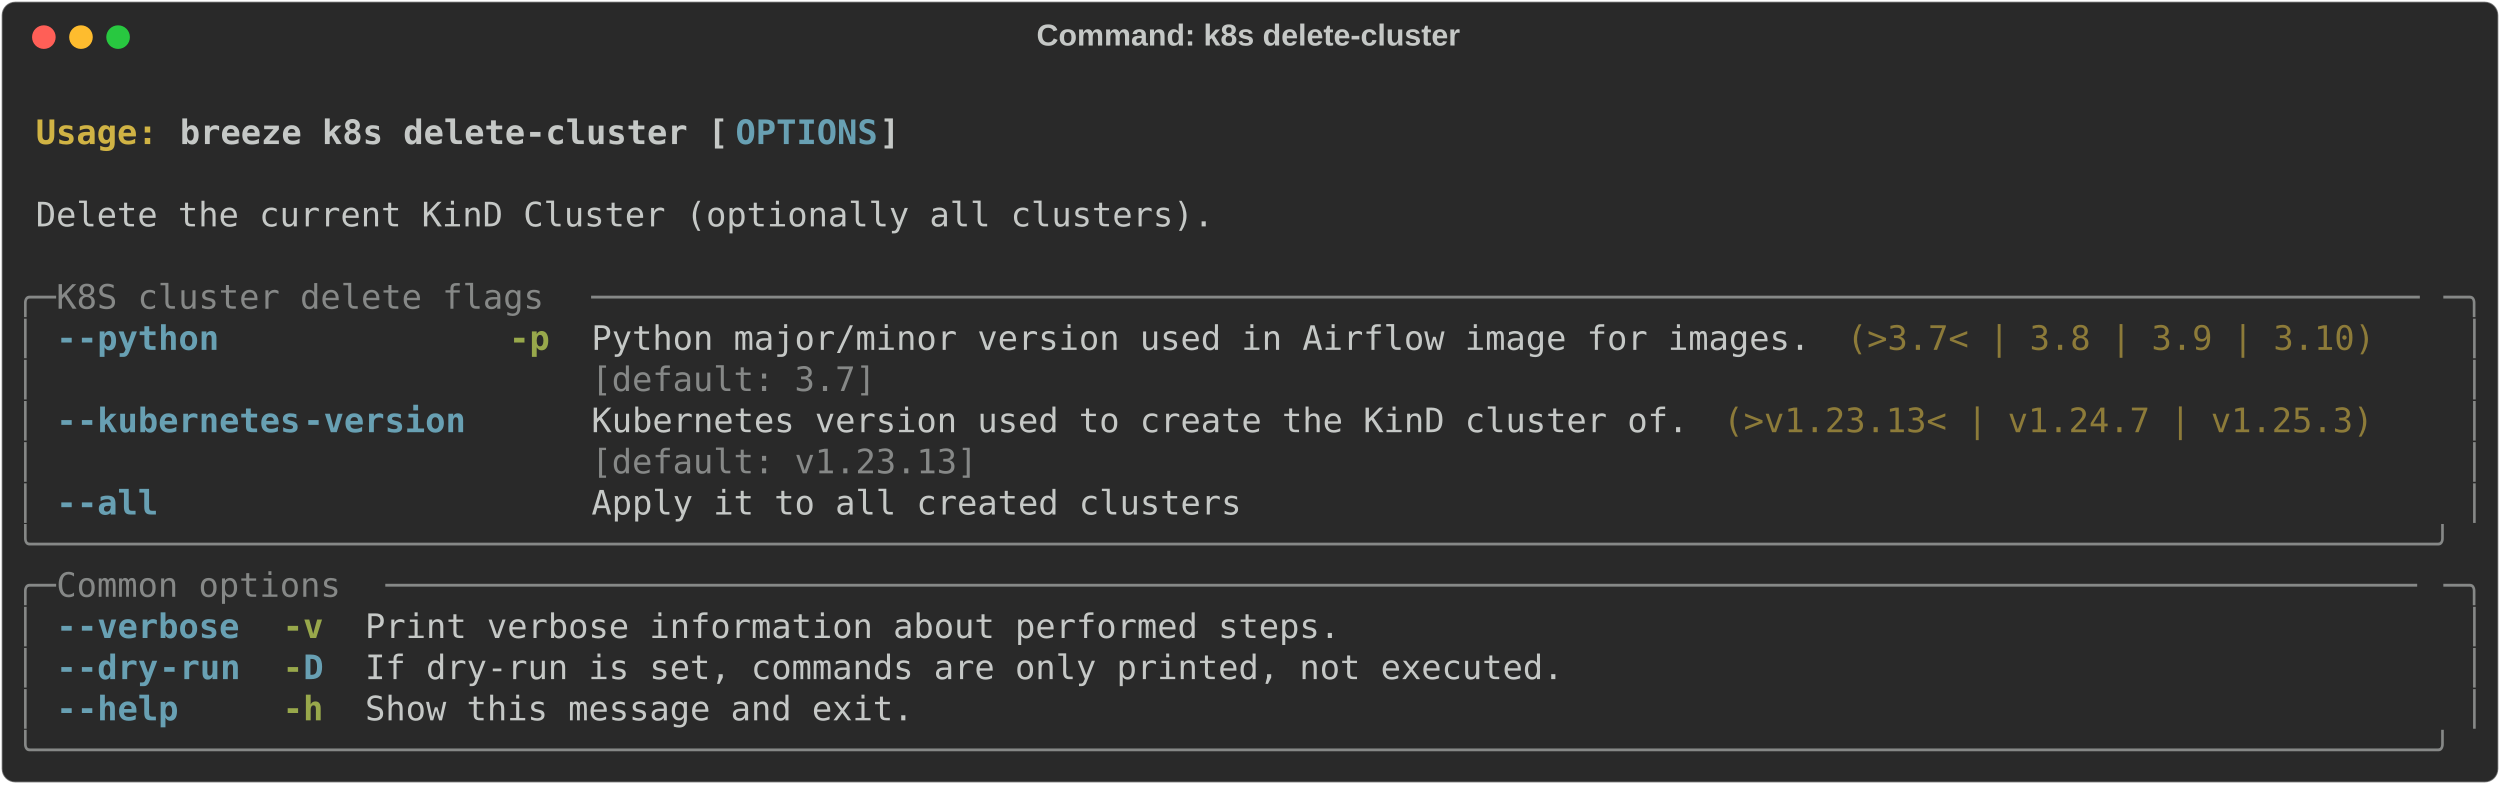
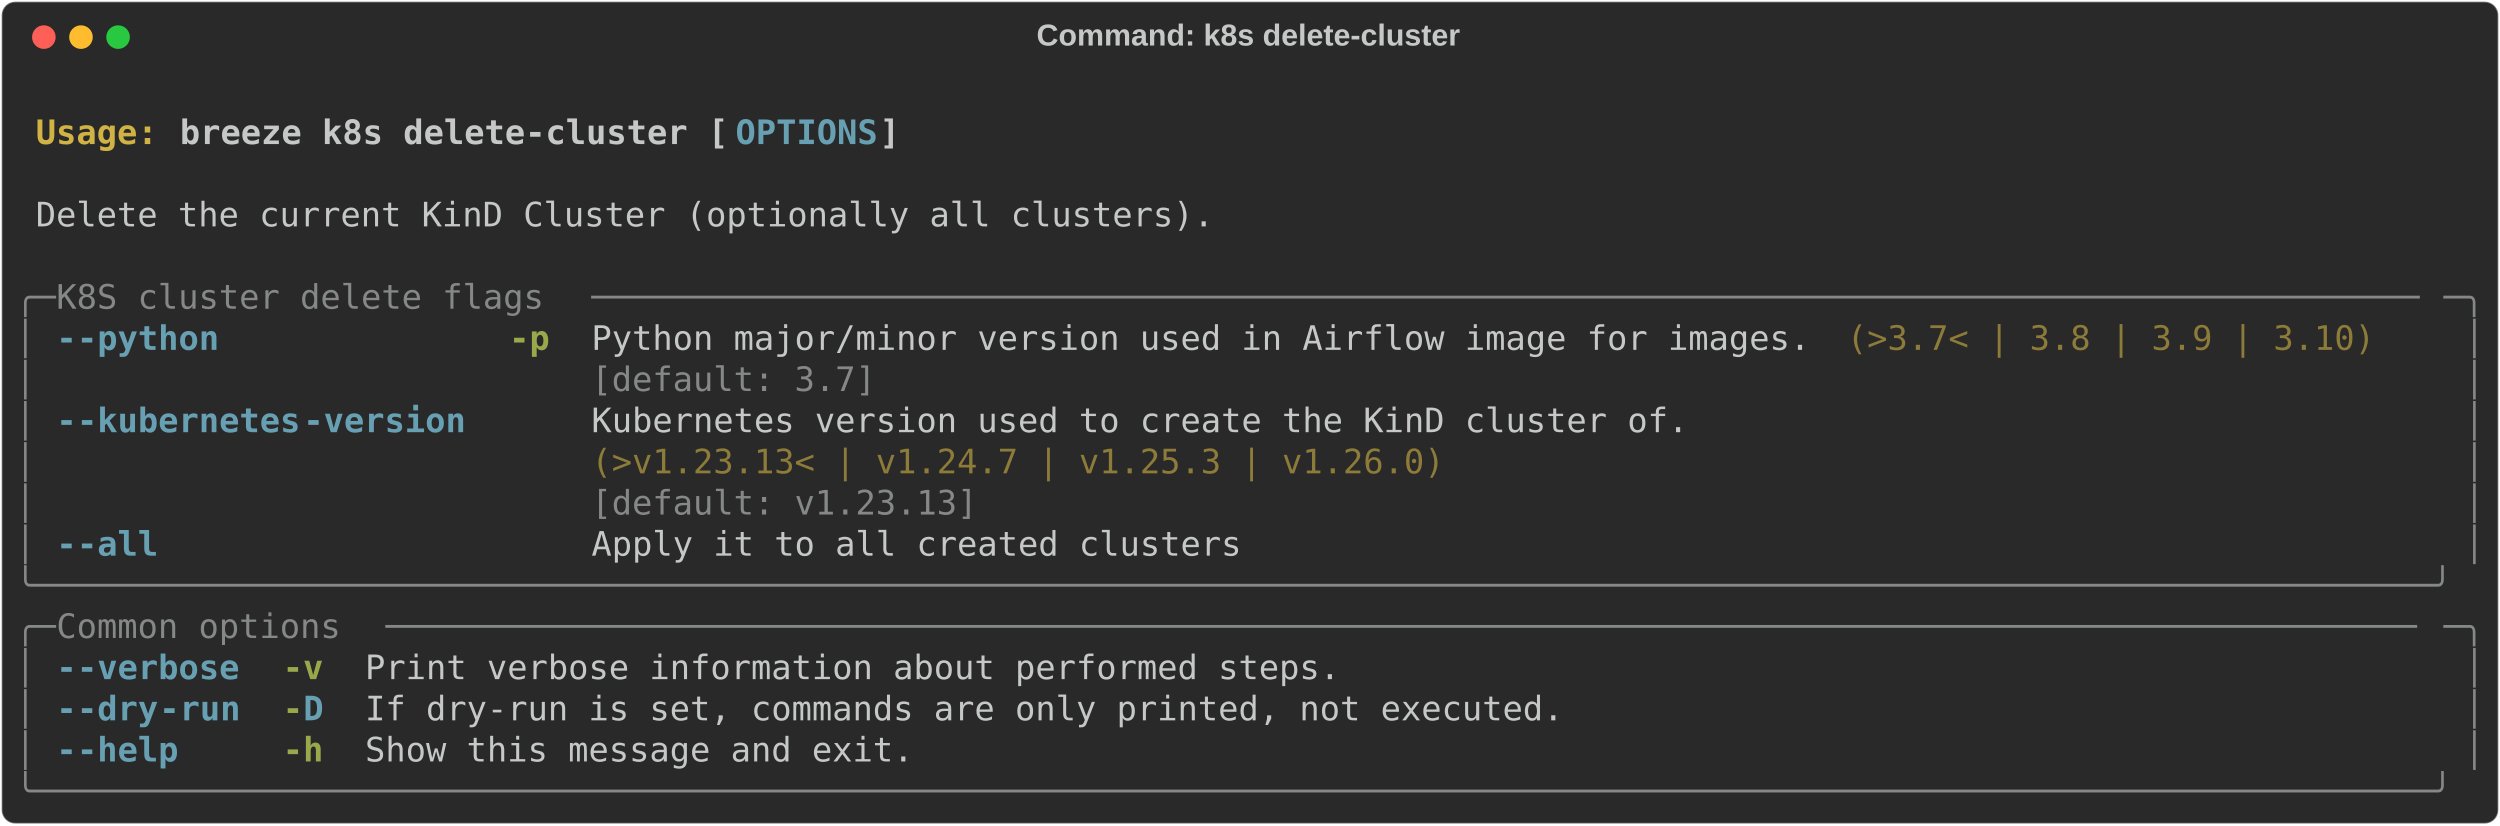
- <svg xmlns="http://www.w3.org/2000/svg" class="rich-terminal" viewBox="0 0 1482 464.8">
+ <svg xmlns="http://www.w3.org/2000/svg" class="rich-terminal" viewBox="0 0 1482 489.2">
  <style>

    @font-face {
        font-family: "Fira Code";
        src: local("FiraCode-Regular"),
                url("https://cdnjs.cloudflare.com/ajax/libs/firacode/6.2.0/woff2/FiraCode-Regular.woff2") format("woff2"),
                url("https://cdnjs.cloudflare.com/ajax/libs/firacode/6.2.0/woff/FiraCode-Regular.woff") format("woff");
        font-style: normal;
        font-weight: 400;
    }
    @font-face {
        font-family: "Fira Code";
        src: local("FiraCode-Bold"),
                url("https://cdnjs.cloudflare.com/ajax/libs/firacode/6.2.0/woff2/FiraCode-Bold.woff2") format("woff2"),
                url("https://cdnjs.cloudflare.com/ajax/libs/firacode/6.2.0/woff/FiraCode-Bold.woff") format("woff");
        font-style: bold;
        font-weight: 700;
    }

    .breeze-k8s-delete-cluster-matrix {
        font-family: Fira Code, monospace;
        font-size: 20px;
        line-height: 24.4px;
        font-variant-east-asian: full-width;
    }

    .breeze-k8s-delete-cluster-title {
        font-size: 18px;
        font-weight: bold;
        font-family: arial;
    }

    .breeze-k8s-delete-cluster-r1 { fill: #c5c8c6;font-weight: bold }
.breeze-k8s-delete-cluster-r2 { fill: #c5c8c6 }
.breeze-k8s-delete-cluster-r3 { fill: #d0b344;font-weight: bold }
.breeze-k8s-delete-cluster-r4 { fill: #68a0b3;font-weight: bold }
.breeze-k8s-delete-cluster-r5 { fill: #868887 }
.breeze-k8s-delete-cluster-r6 { fill: #98a84b;font-weight: bold }
.breeze-k8s-delete-cluster-r7 { fill: #8d7b39 }
    </style>
  <defs>
    <clipPath id="breeze-k8s-delete-cluster-clip-terminal">
-       <rect x="0" y="0" width="1463.0" height="413.8" />
+       <rect x="0" y="0" width="1463.0" height="438.2" />
    </clipPath>
    <clipPath id="breeze-k8s-delete-cluster-line-0">
      <rect x="0" y="1.5" width="1464" height="24.65" />
    </clipPath>
    <clipPath id="breeze-k8s-delete-cluster-line-1">
      <rect x="0" y="25.9" width="1464" height="24.65" />
    </clipPath>
    <clipPath id="breeze-k8s-delete-cluster-line-2">
      <rect x="0" y="50.3" width="1464" height="24.65" />
    </clipPath>
    <clipPath id="breeze-k8s-delete-cluster-line-3">
      <rect x="0" y="74.7" width="1464" height="24.65" />
    </clipPath>
    <clipPath id="breeze-k8s-delete-cluster-line-4">
      <rect x="0" y="99.1" width="1464" height="24.65" />
    </clipPath>
    <clipPath id="breeze-k8s-delete-cluster-line-5">
      <rect x="0" y="123.5" width="1464" height="24.65" />
    </clipPath>
    <clipPath id="breeze-k8s-delete-cluster-line-6">
      <rect x="0" y="147.9" width="1464" height="24.65" />
    </clipPath>
    <clipPath id="breeze-k8s-delete-cluster-line-7">
      <rect x="0" y="172.3" width="1464" height="24.65" />
    </clipPath>
    <clipPath id="breeze-k8s-delete-cluster-line-8">
      <rect x="0" y="196.7" width="1464" height="24.65" />
    </clipPath>
    <clipPath id="breeze-k8s-delete-cluster-line-9">
      <rect x="0" y="221.1" width="1464" height="24.65" />
    </clipPath>
    <clipPath id="breeze-k8s-delete-cluster-line-10">
      <rect x="0" y="245.5" width="1464" height="24.65" />
    </clipPath>
    <clipPath id="breeze-k8s-delete-cluster-line-11">
      <rect x="0" y="269.9" width="1464" height="24.65" />
    </clipPath>
    <clipPath id="breeze-k8s-delete-cluster-line-12">
      <rect x="0" y="294.3" width="1464" height="24.65" />
    </clipPath>
    <clipPath id="breeze-k8s-delete-cluster-line-13">
      <rect x="0" y="318.7" width="1464" height="24.65" />
    </clipPath>
    <clipPath id="breeze-k8s-delete-cluster-line-14">
      <rect x="0" y="343.1" width="1464" height="24.65" />
    </clipPath>
    <clipPath id="breeze-k8s-delete-cluster-line-15">
      <rect x="0" y="367.5" width="1464" height="24.65" />
    </clipPath>
+     <clipPath id="breeze-k8s-delete-cluster-line-16">
+       <rect x="0" y="391.9" width="1464" height="24.65" />
+     </clipPath>
  </defs>
-   <rect fill="#292929" stroke="rgba(255,255,255,0.35)" stroke-width="1" x="1" y="1" width="1480" height="462.8" rx="8" />
+   <rect fill="#292929" stroke="rgba(255,255,255,0.35)" stroke-width="1" x="1" y="1" width="1480" height="487.2" rx="8" />
  <text class="breeze-k8s-delete-cluster-title" fill="#c5c8c6" text-anchor="middle" x="740" y="27">Command: k8s delete-cluster</text>
  <g transform="translate(26,22)">
    <circle cx="0" cy="0" r="7" fill="#ff5f57" />
    <circle cx="22" cy="0" r="7" fill="#febc2e" />
    <circle cx="44" cy="0" r="7" fill="#28c840" />
  </g>
  <g transform="translate(9, 41)" clip-path="url(#breeze-k8s-delete-cluster-clip-terminal)">
    <g class="breeze-k8s-delete-cluster-matrix">
      <text class="breeze-k8s-delete-cluster-r2" x="1464" y="20" textLength="12.2" clip-path="url(#breeze-k8s-delete-cluster-line-0)">
</text>
      <text class="breeze-k8s-delete-cluster-r3" x="12.2" y="44.4" textLength="85.4" clip-path="url(#breeze-k8s-delete-cluster-line-1)">Usage: </text>
      <text class="breeze-k8s-delete-cluster-r1" x="97.6" y="44.4" textLength="329.4" clip-path="url(#breeze-k8s-delete-cluster-line-1)">breeze k8s delete-cluster [</text>
      <text class="breeze-k8s-delete-cluster-r4" x="427" y="44.4" textLength="85.4" clip-path="url(#breeze-k8s-delete-cluster-line-1)">OPTIONS</text>
      <text class="breeze-k8s-delete-cluster-r1" x="512.4" y="44.4" textLength="12.2" clip-path="url(#breeze-k8s-delete-cluster-line-1)">]</text>
      <text class="breeze-k8s-delete-cluster-r2" x="1464" y="44.4" textLength="12.2" clip-path="url(#breeze-k8s-delete-cluster-line-1)">
</text>
      <text class="breeze-k8s-delete-cluster-r2" x="1464" y="68.8" textLength="12.2" clip-path="url(#breeze-k8s-delete-cluster-line-2)">
</text>
      <text class="breeze-k8s-delete-cluster-r2" x="12.2" y="93.2" textLength="707.6" clip-path="url(#breeze-k8s-delete-cluster-line-3)">Delete the current KinD Cluster (optionally all clusters).</text>
      <text class="breeze-k8s-delete-cluster-r2" x="1464" y="93.2" textLength="12.2" clip-path="url(#breeze-k8s-delete-cluster-line-3)">
</text>
      <text class="breeze-k8s-delete-cluster-r2" x="1464" y="117.6" textLength="12.2" clip-path="url(#breeze-k8s-delete-cluster-line-4)">
</text>
      <text class="breeze-k8s-delete-cluster-r5" x="0" y="142" textLength="24.4" clip-path="url(#breeze-k8s-delete-cluster-line-5)">╭─</text>
      <text class="breeze-k8s-delete-cluster-r5" x="24.4" y="142" textLength="317.2" clip-path="url(#breeze-k8s-delete-cluster-line-5)"> K8S cluster delete flags </text>
      <text class="breeze-k8s-delete-cluster-r5" x="341.6" y="142" textLength="1098" clip-path="url(#breeze-k8s-delete-cluster-line-5)">──────────────────────────────────────────────────────────────────────────────────────────</text>
      <text class="breeze-k8s-delete-cluster-r5" x="1439.6" y="142" textLength="24.4" clip-path="url(#breeze-k8s-delete-cluster-line-5)">─╮</text>
      <text class="breeze-k8s-delete-cluster-r2" x="1464" y="142" textLength="12.2" clip-path="url(#breeze-k8s-delete-cluster-line-5)">
</text>
      <text class="breeze-k8s-delete-cluster-r5" x="0" y="166.4" textLength="12.2" clip-path="url(#breeze-k8s-delete-cluster-line-6)">│</text>
      <text class="breeze-k8s-delete-cluster-r4" x="24.4" y="166.4" textLength="12.2" clip-path="url(#breeze-k8s-delete-cluster-line-6)">-</text>
      <text class="breeze-k8s-delete-cluster-r4" x="36.6" y="166.4" textLength="85.4" clip-path="url(#breeze-k8s-delete-cluster-line-6)">-python</text>
      <text class="breeze-k8s-delete-cluster-r6" x="292.8" y="166.4" textLength="24.4" clip-path="url(#breeze-k8s-delete-cluster-line-6)">-p</text>
      <text class="breeze-k8s-delete-cluster-r2" x="341.6" y="166.4" textLength="732" clip-path="url(#breeze-k8s-delete-cluster-line-6)">Python major/minor version used in Airflow image for images.</text>
      <text class="breeze-k8s-delete-cluster-r7" x="1085.8" y="166.4" textLength="317.2" clip-path="url(#breeze-k8s-delete-cluster-line-6)">(&gt;3.7&lt; | 3.8 | 3.9 | 3.10)</text>
      <text class="breeze-k8s-delete-cluster-r5" x="1451.8" y="166.4" textLength="12.2" clip-path="url(#breeze-k8s-delete-cluster-line-6)">│</text>
      <text class="breeze-k8s-delete-cluster-r2" x="1464" y="166.4" textLength="12.2" clip-path="url(#breeze-k8s-delete-cluster-line-6)">
</text>
      <text class="breeze-k8s-delete-cluster-r5" x="0" y="190.8" textLength="12.2" clip-path="url(#breeze-k8s-delete-cluster-line-7)">│</text>
      <text class="breeze-k8s-delete-cluster-r5" x="341.6" y="190.8" textLength="732" clip-path="url(#breeze-k8s-delete-cluster-line-7)">[default: 3.7]                                              </text>
      <text class="breeze-k8s-delete-cluster-r5" x="1451.8" y="190.8" textLength="12.2" clip-path="url(#breeze-k8s-delete-cluster-line-7)">│</text>
      <text class="breeze-k8s-delete-cluster-r2" x="1464" y="190.8" textLength="12.2" clip-path="url(#breeze-k8s-delete-cluster-line-7)">
</text>
      <text class="breeze-k8s-delete-cluster-r5" x="0" y="215.2" textLength="12.2" clip-path="url(#breeze-k8s-delete-cluster-line-8)">│</text>
      <text class="breeze-k8s-delete-cluster-r4" x="24.4" y="215.2" textLength="12.2" clip-path="url(#breeze-k8s-delete-cluster-line-8)">-</text>
      <text class="breeze-k8s-delete-cluster-r4" x="36.6" y="215.2" textLength="134.2" clip-path="url(#breeze-k8s-delete-cluster-line-8)">-kubernetes</text>
      <text class="breeze-k8s-delete-cluster-r4" x="170.8" y="215.2" textLength="97.6" clip-path="url(#breeze-k8s-delete-cluster-line-8)">-version</text>
      <text class="breeze-k8s-delete-cluster-r2" x="341.6" y="215.2" textLength="658.8" clip-path="url(#breeze-k8s-delete-cluster-line-8)">Kubernetes version used to create the KinD cluster of.</text>
-       <text class="breeze-k8s-delete-cluster-r7" x="1012.6" y="215.2" textLength="390.4" clip-path="url(#breeze-k8s-delete-cluster-line-8)">(&gt;v1.23.13&lt; | v1.24.7 | v1.25.3)</text>
      <text class="breeze-k8s-delete-cluster-r5" x="1451.8" y="215.2" textLength="12.2" clip-path="url(#breeze-k8s-delete-cluster-line-8)">│</text>
      <text class="breeze-k8s-delete-cluster-r2" x="1464" y="215.2" textLength="12.2" clip-path="url(#breeze-k8s-delete-cluster-line-8)">
</text>
      <text class="breeze-k8s-delete-cluster-r5" x="0" y="239.6" textLength="12.2" clip-path="url(#breeze-k8s-delete-cluster-line-9)">│</text>
-       <text class="breeze-k8s-delete-cluster-r5" x="341.6" y="239.6" textLength="658.8" clip-path="url(#breeze-k8s-delete-cluster-line-9)">[default: v1.23.13]                                   </text>
+       <text class="breeze-k8s-delete-cluster-r7" x="341.6" y="239.6" textLength="658.8" clip-path="url(#breeze-k8s-delete-cluster-line-9)">(&gt;v1.23.13&lt; | v1.24.7 | v1.25.3 | v1.26.0)            </text>
      <text class="breeze-k8s-delete-cluster-r5" x="1451.8" y="239.6" textLength="12.2" clip-path="url(#breeze-k8s-delete-cluster-line-9)">│</text>
      <text class="breeze-k8s-delete-cluster-r2" x="1464" y="239.6" textLength="12.2" clip-path="url(#breeze-k8s-delete-cluster-line-9)">
</text>
      <text class="breeze-k8s-delete-cluster-r5" x="0" y="264" textLength="12.2" clip-path="url(#breeze-k8s-delete-cluster-line-10)">│</text>
-       <text class="breeze-k8s-delete-cluster-r4" x="24.4" y="264" textLength="12.2" clip-path="url(#breeze-k8s-delete-cluster-line-10)">-</text>
-       <text class="breeze-k8s-delete-cluster-r4" x="36.6" y="264" textLength="48.8" clip-path="url(#breeze-k8s-delete-cluster-line-10)">-all</text>
-       <text class="breeze-k8s-delete-cluster-r2" x="341.6" y="264" textLength="390.4" clip-path="url(#breeze-k8s-delete-cluster-line-10)">Apply it to all created clusters</text>
+       <text class="breeze-k8s-delete-cluster-r5" x="341.6" y="264" textLength="658.8" clip-path="url(#breeze-k8s-delete-cluster-line-10)">[default: v1.23.13]                                   </text>
      <text class="breeze-k8s-delete-cluster-r5" x="1451.8" y="264" textLength="12.2" clip-path="url(#breeze-k8s-delete-cluster-line-10)">│</text>
      <text class="breeze-k8s-delete-cluster-r2" x="1464" y="264" textLength="12.2" clip-path="url(#breeze-k8s-delete-cluster-line-10)">
</text>
-       <text class="breeze-k8s-delete-cluster-r5" x="0" y="288.4" textLength="1464" clip-path="url(#breeze-k8s-delete-cluster-line-11)">╰──────────────────────────────────────────────────────────────────────────────────────────────────────────────────────╯</text>
+       <text class="breeze-k8s-delete-cluster-r5" x="0" y="288.4" textLength="12.2" clip-path="url(#breeze-k8s-delete-cluster-line-11)">│</text>
+       <text class="breeze-k8s-delete-cluster-r4" x="24.4" y="288.4" textLength="12.2" clip-path="url(#breeze-k8s-delete-cluster-line-11)">-</text>
+       <text class="breeze-k8s-delete-cluster-r4" x="36.6" y="288.4" textLength="48.8" clip-path="url(#breeze-k8s-delete-cluster-line-11)">-all</text>
+       <text class="breeze-k8s-delete-cluster-r2" x="341.6" y="288.4" textLength="390.4" clip-path="url(#breeze-k8s-delete-cluster-line-11)">Apply it to all created clusters</text>
+       <text class="breeze-k8s-delete-cluster-r5" x="1451.8" y="288.4" textLength="12.2" clip-path="url(#breeze-k8s-delete-cluster-line-11)">│</text>
      <text class="breeze-k8s-delete-cluster-r2" x="1464" y="288.4" textLength="12.2" clip-path="url(#breeze-k8s-delete-cluster-line-11)">
</text>
-       <text class="breeze-k8s-delete-cluster-r5" x="0" y="312.8" textLength="24.4" clip-path="url(#breeze-k8s-delete-cluster-line-12)">╭─</text>
-       <text class="breeze-k8s-delete-cluster-r5" x="24.4" y="312.8" textLength="195.2" clip-path="url(#breeze-k8s-delete-cluster-line-12)"> Common options </text>
-       <text class="breeze-k8s-delete-cluster-r5" x="219.6" y="312.8" textLength="1220" clip-path="url(#breeze-k8s-delete-cluster-line-12)">────────────────────────────────────────────────────────────────────────────────────────────────────</text>
-       <text class="breeze-k8s-delete-cluster-r5" x="1439.6" y="312.8" textLength="24.4" clip-path="url(#breeze-k8s-delete-cluster-line-12)">─╮</text>
+       <text class="breeze-k8s-delete-cluster-r5" x="0" y="312.8" textLength="1464" clip-path="url(#breeze-k8s-delete-cluster-line-12)">╰──────────────────────────────────────────────────────────────────────────────────────────────────────────────────────╯</text>
      <text class="breeze-k8s-delete-cluster-r2" x="1464" y="312.8" textLength="12.2" clip-path="url(#breeze-k8s-delete-cluster-line-12)">
</text>
-       <text class="breeze-k8s-delete-cluster-r5" x="0" y="337.2" textLength="12.2" clip-path="url(#breeze-k8s-delete-cluster-line-13)">│</text>
-       <text class="breeze-k8s-delete-cluster-r4" x="24.4" y="337.2" textLength="12.2" clip-path="url(#breeze-k8s-delete-cluster-line-13)">-</text>
-       <text class="breeze-k8s-delete-cluster-r4" x="36.6" y="337.2" textLength="97.6" clip-path="url(#breeze-k8s-delete-cluster-line-13)">-verbose</text>
-       <text class="breeze-k8s-delete-cluster-r6" x="158.6" y="337.2" textLength="24.4" clip-path="url(#breeze-k8s-delete-cluster-line-13)">-v</text>
-       <text class="breeze-k8s-delete-cluster-r2" x="207.4" y="337.2" textLength="585.6" clip-path="url(#breeze-k8s-delete-cluster-line-13)">Print verbose information about performed steps.</text>
-       <text class="breeze-k8s-delete-cluster-r5" x="1451.8" y="337.2" textLength="12.2" clip-path="url(#breeze-k8s-delete-cluster-line-13)">│</text>
+       <text class="breeze-k8s-delete-cluster-r5" x="0" y="337.2" textLength="24.4" clip-path="url(#breeze-k8s-delete-cluster-line-13)">╭─</text>
+       <text class="breeze-k8s-delete-cluster-r5" x="24.4" y="337.2" textLength="195.2" clip-path="url(#breeze-k8s-delete-cluster-line-13)"> Common options </text>
+       <text class="breeze-k8s-delete-cluster-r5" x="219.6" y="337.2" textLength="1220" clip-path="url(#breeze-k8s-delete-cluster-line-13)">────────────────────────────────────────────────────────────────────────────────────────────────────</text>
+       <text class="breeze-k8s-delete-cluster-r5" x="1439.6" y="337.2" textLength="24.4" clip-path="url(#breeze-k8s-delete-cluster-line-13)">─╮</text>
      <text class="breeze-k8s-delete-cluster-r2" x="1464" y="337.2" textLength="12.2" clip-path="url(#breeze-k8s-delete-cluster-line-13)">
</text>
      <text class="breeze-k8s-delete-cluster-r5" x="0" y="361.6" textLength="12.2" clip-path="url(#breeze-k8s-delete-cluster-line-14)">│</text>
      <text class="breeze-k8s-delete-cluster-r4" x="24.4" y="361.6" textLength="12.2" clip-path="url(#breeze-k8s-delete-cluster-line-14)">-</text>
-       <text class="breeze-k8s-delete-cluster-r4" x="36.6" y="361.6" textLength="48.8" clip-path="url(#breeze-k8s-delete-cluster-line-14)">-dry</text>
-       <text class="breeze-k8s-delete-cluster-r4" x="85.4" y="361.6" textLength="48.8" clip-path="url(#breeze-k8s-delete-cluster-line-14)">-run</text>
-       <text class="breeze-k8s-delete-cluster-r6" x="158.6" y="361.6" textLength="12.2" clip-path="url(#breeze-k8s-delete-cluster-line-14)">-</text>
-       <text class="breeze-k8s-delete-cluster-r4" x="170.8" y="361.6" textLength="12.2" clip-path="url(#breeze-k8s-delete-cluster-line-14)">D</text>
-       <text class="breeze-k8s-delete-cluster-r2" x="207.4" y="361.6" textLength="719.8" clip-path="url(#breeze-k8s-delete-cluster-line-14)">If dry-run is set, commands are only printed, not executed.</text>
+       <text class="breeze-k8s-delete-cluster-r4" x="36.6" y="361.6" textLength="97.6" clip-path="url(#breeze-k8s-delete-cluster-line-14)">-verbose</text>
+       <text class="breeze-k8s-delete-cluster-r6" x="158.6" y="361.6" textLength="24.4" clip-path="url(#breeze-k8s-delete-cluster-line-14)">-v</text>
+       <text class="breeze-k8s-delete-cluster-r2" x="207.4" y="361.6" textLength="585.6" clip-path="url(#breeze-k8s-delete-cluster-line-14)">Print verbose information about performed steps.</text>
      <text class="breeze-k8s-delete-cluster-r5" x="1451.8" y="361.6" textLength="12.2" clip-path="url(#breeze-k8s-delete-cluster-line-14)">│</text>
      <text class="breeze-k8s-delete-cluster-r2" x="1464" y="361.6" textLength="12.2" clip-path="url(#breeze-k8s-delete-cluster-line-14)">
</text>
      <text class="breeze-k8s-delete-cluster-r5" x="0" y="386" textLength="12.2" clip-path="url(#breeze-k8s-delete-cluster-line-15)">│</text>
      <text class="breeze-k8s-delete-cluster-r4" x="24.4" y="386" textLength="12.2" clip-path="url(#breeze-k8s-delete-cluster-line-15)">-</text>
-       <text class="breeze-k8s-delete-cluster-r4" x="36.6" y="386" textLength="61" clip-path="url(#breeze-k8s-delete-cluster-line-15)">-help</text>
-       <text class="breeze-k8s-delete-cluster-r6" x="158.6" y="386" textLength="24.4" clip-path="url(#breeze-k8s-delete-cluster-line-15)">-h</text>
-       <text class="breeze-k8s-delete-cluster-r2" x="207.4" y="386" textLength="329.4" clip-path="url(#breeze-k8s-delete-cluster-line-15)">Show this message and exit.</text>
+       <text class="breeze-k8s-delete-cluster-r4" x="36.6" y="386" textLength="48.8" clip-path="url(#breeze-k8s-delete-cluster-line-15)">-dry</text>
+       <text class="breeze-k8s-delete-cluster-r4" x="85.4" y="386" textLength="48.8" clip-path="url(#breeze-k8s-delete-cluster-line-15)">-run</text>
+       <text class="breeze-k8s-delete-cluster-r6" x="158.6" y="386" textLength="12.2" clip-path="url(#breeze-k8s-delete-cluster-line-15)">-</text>
+       <text class="breeze-k8s-delete-cluster-r4" x="170.8" y="386" textLength="12.2" clip-path="url(#breeze-k8s-delete-cluster-line-15)">D</text>
+       <text class="breeze-k8s-delete-cluster-r2" x="207.4" y="386" textLength="719.8" clip-path="url(#breeze-k8s-delete-cluster-line-15)">If dry-run is set, commands are only printed, not executed.</text>
      <text class="breeze-k8s-delete-cluster-r5" x="1451.8" y="386" textLength="12.2" clip-path="url(#breeze-k8s-delete-cluster-line-15)">│</text>
      <text class="breeze-k8s-delete-cluster-r2" x="1464" y="386" textLength="12.2" clip-path="url(#breeze-k8s-delete-cluster-line-15)">
</text>
-       <text class="breeze-k8s-delete-cluster-r5" x="0" y="410.4" textLength="1464" clip-path="url(#breeze-k8s-delete-cluster-line-16)">╰──────────────────────────────────────────────────────────────────────────────────────────────────────────────────────╯</text>
+       <text class="breeze-k8s-delete-cluster-r5" x="0" y="410.4" textLength="12.2" clip-path="url(#breeze-k8s-delete-cluster-line-16)">│</text>
+       <text class="breeze-k8s-delete-cluster-r4" x="24.4" y="410.4" textLength="12.2" clip-path="url(#breeze-k8s-delete-cluster-line-16)">-</text>
+       <text class="breeze-k8s-delete-cluster-r4" x="36.6" y="410.4" textLength="61" clip-path="url(#breeze-k8s-delete-cluster-line-16)">-help</text>
+       <text class="breeze-k8s-delete-cluster-r6" x="158.6" y="410.4" textLength="24.4" clip-path="url(#breeze-k8s-delete-cluster-line-16)">-h</text>
+       <text class="breeze-k8s-delete-cluster-r2" x="207.4" y="410.4" textLength="329.4" clip-path="url(#breeze-k8s-delete-cluster-line-16)">Show this message and exit.</text>
+       <text class="breeze-k8s-delete-cluster-r5" x="1451.8" y="410.4" textLength="12.2" clip-path="url(#breeze-k8s-delete-cluster-line-16)">│</text>
      <text class="breeze-k8s-delete-cluster-r2" x="1464" y="410.4" textLength="12.2" clip-path="url(#breeze-k8s-delete-cluster-line-16)">
+ </text>
+       <text class="breeze-k8s-delete-cluster-r5" x="0" y="434.8" textLength="1464" clip-path="url(#breeze-k8s-delete-cluster-line-17)">╰──────────────────────────────────────────────────────────────────────────────────────────────────────────────────────╯</text>
+       <text class="breeze-k8s-delete-cluster-r2" x="1464" y="434.8" textLength="12.2" clip-path="url(#breeze-k8s-delete-cluster-line-17)">
</text>
    </g>
  </g>
</svg>
